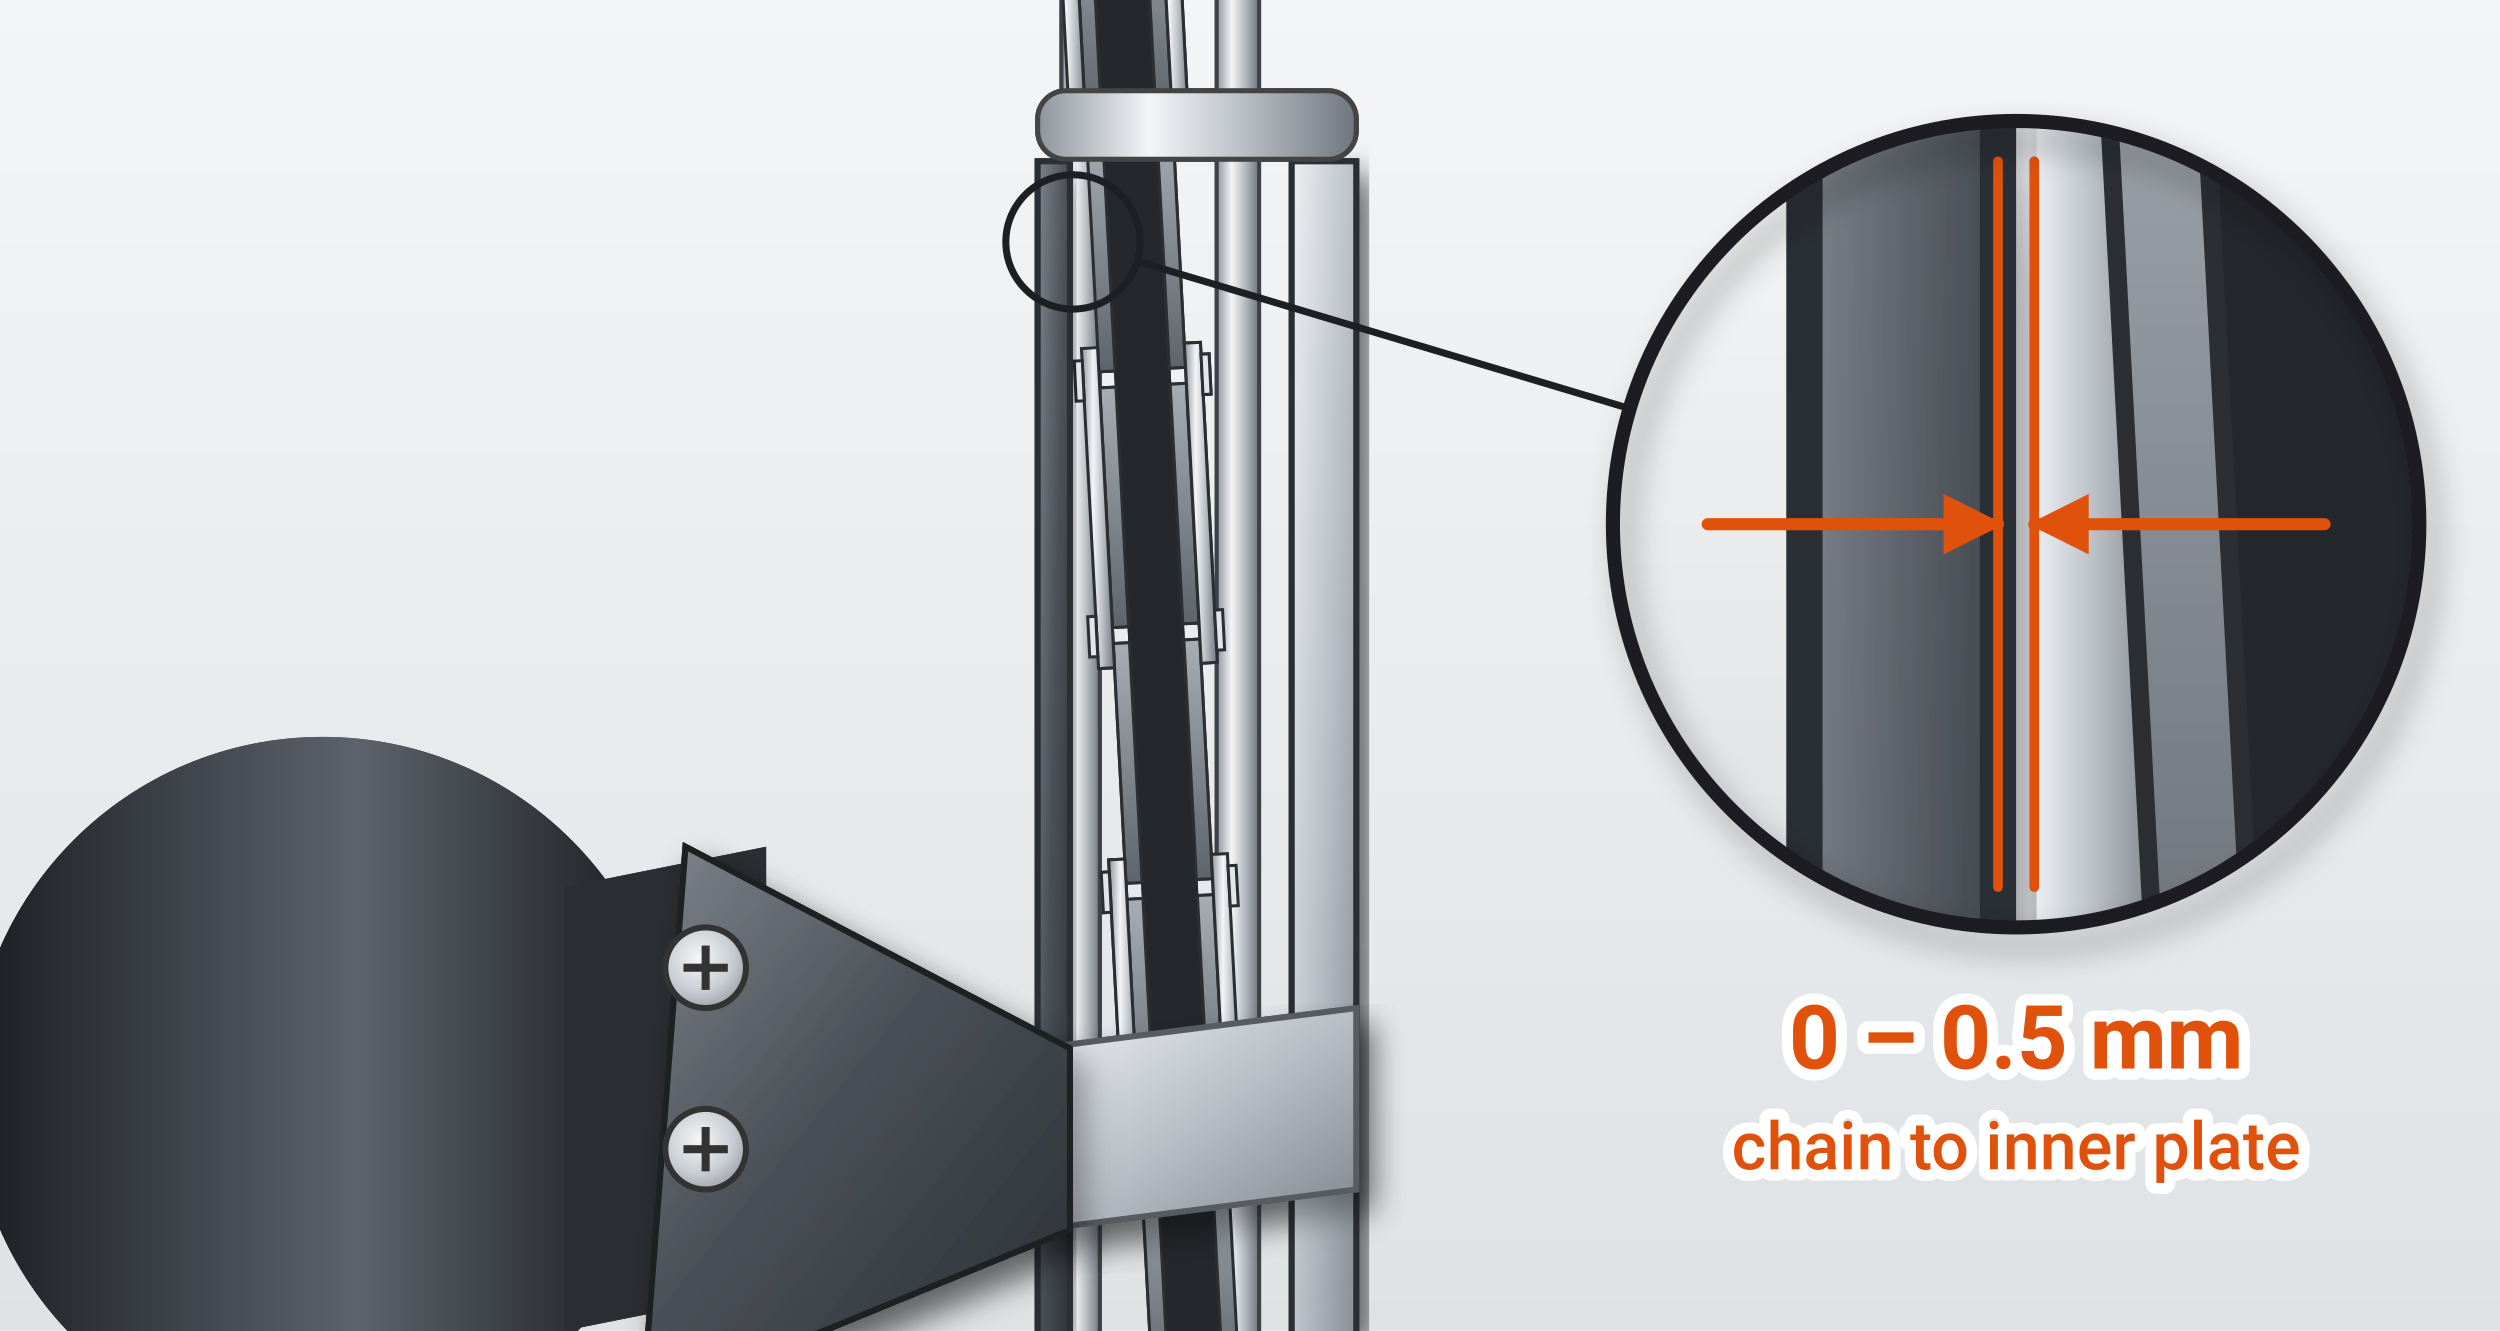
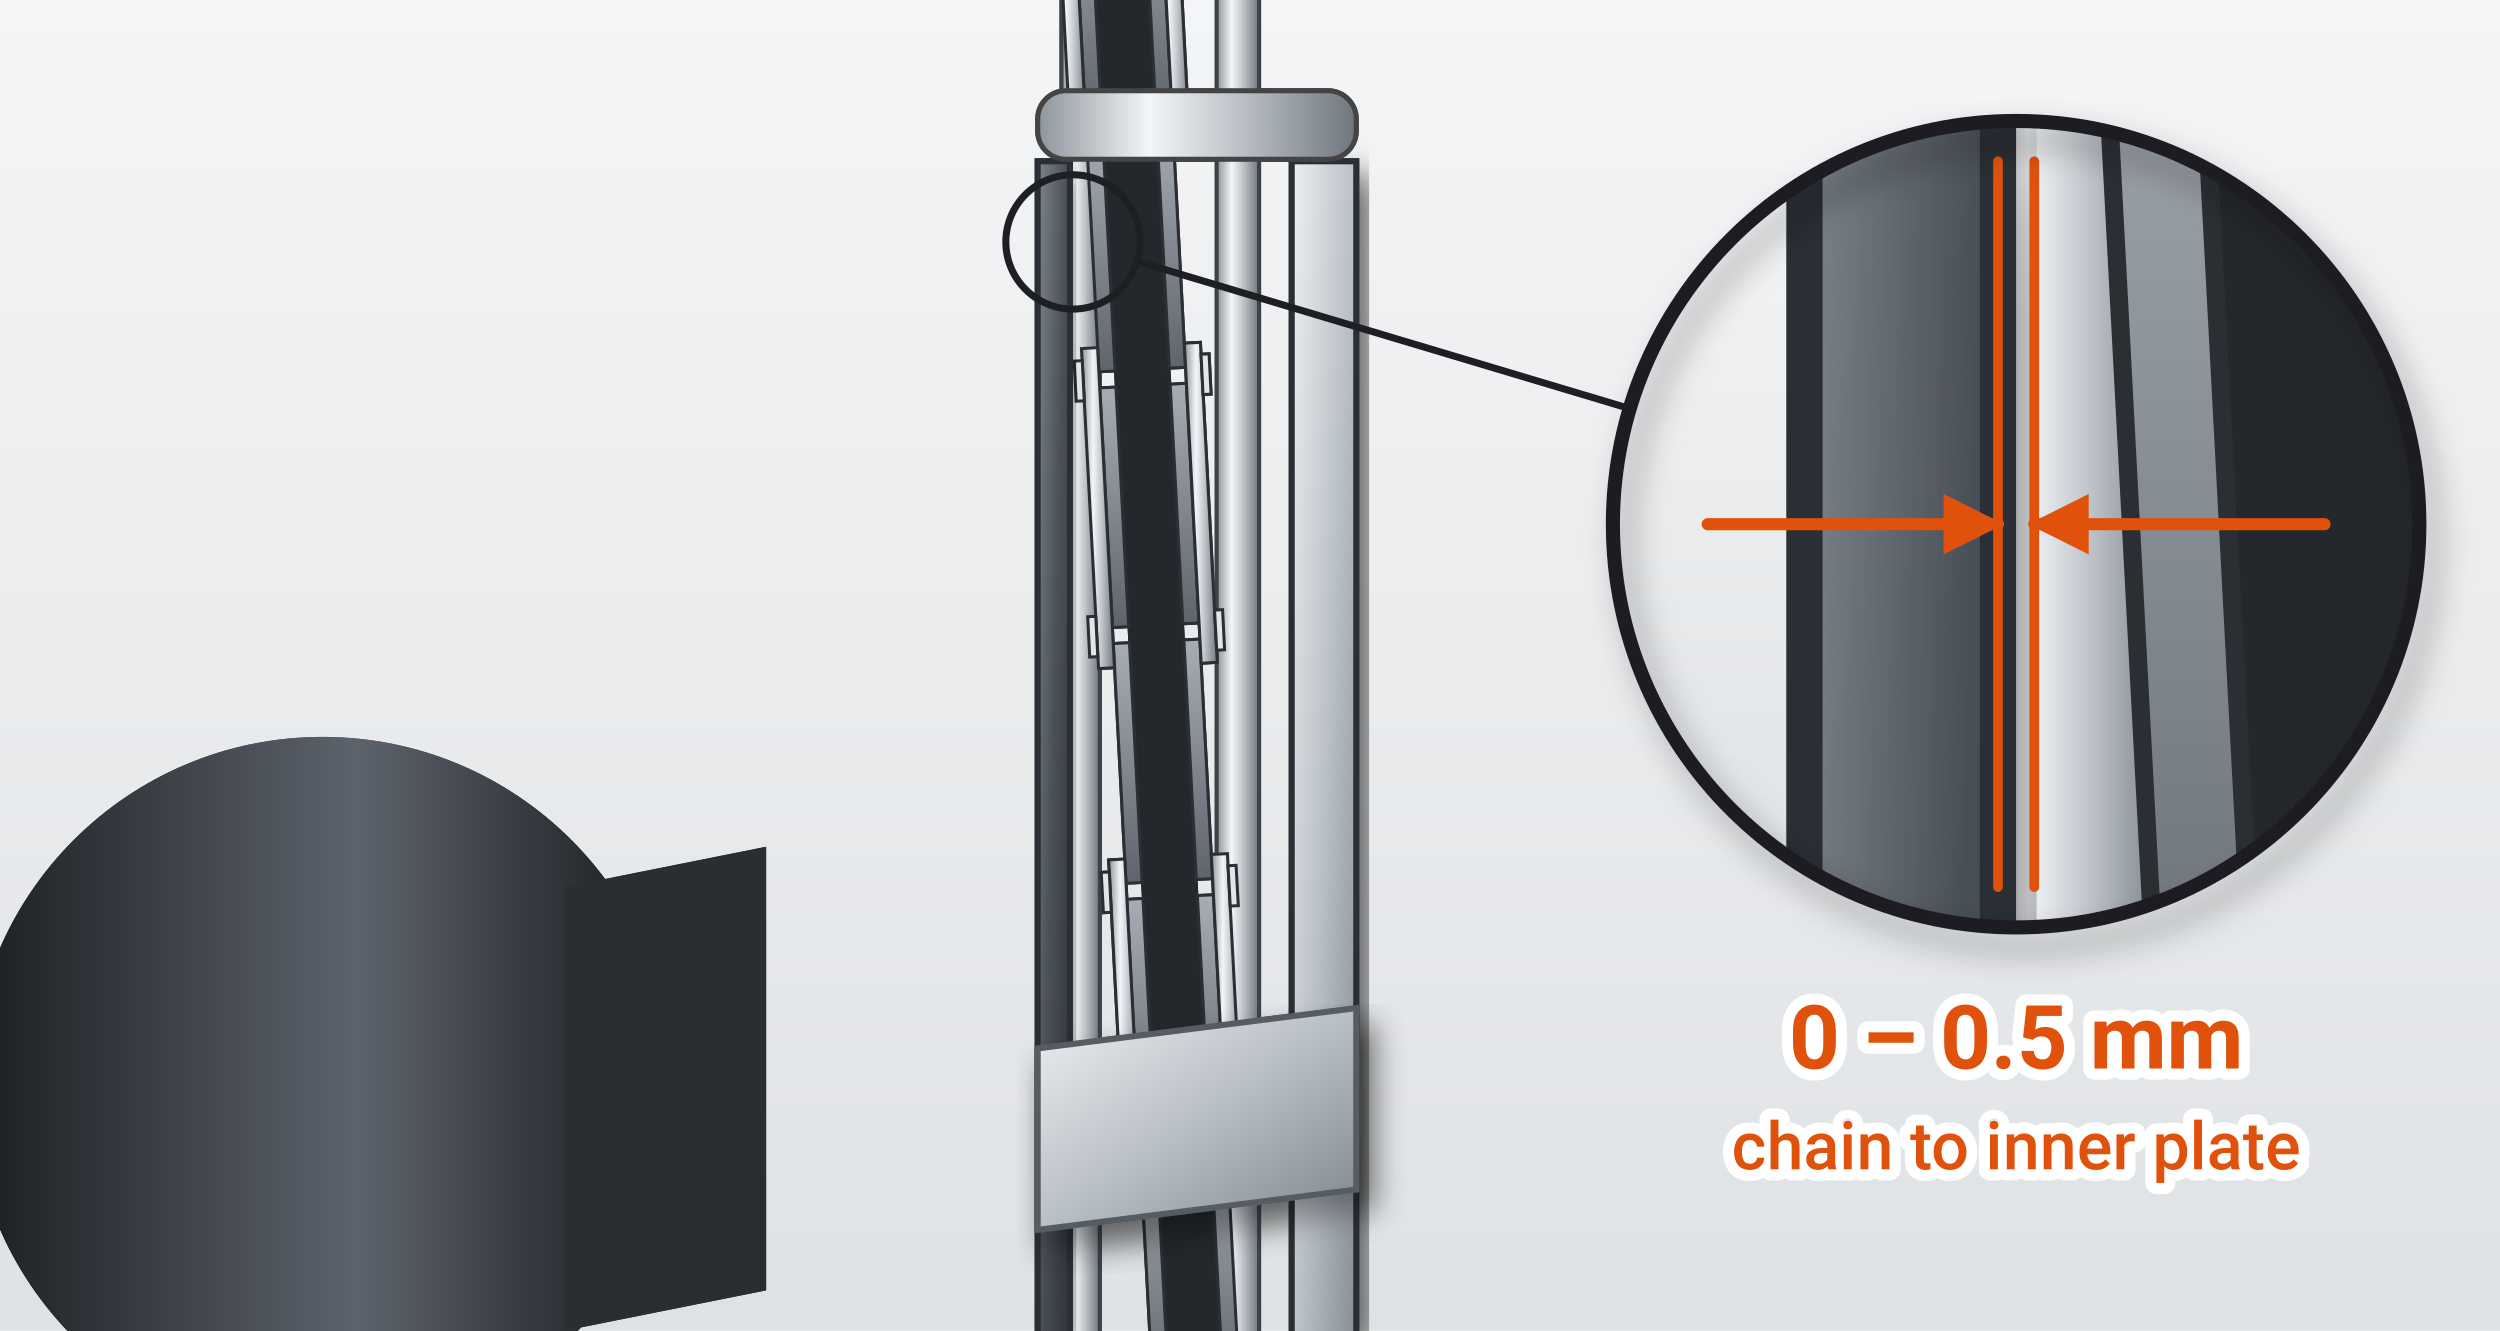
<svg xmlns="http://www.w3.org/2000/svg" viewBox="-14 -48 124 66" role="img" aria-label="From above: big ring and largest cog, lever b at its trim click, 0 to 0.5 mm from the inner plate" font-family="-apple-system, BlinkMacSystemFont, 'Segoe UI', Roboto, Helvetica, Arial, sans-serif">
  <defs>
    <linearGradient id="steelV" x1="0" y1="0" x2="1" y2="0">
      <stop offset="0" stop-color="#8d949c" />
      <stop offset=".35" stop-color="#f3f5f7" />
      <stop offset=".6" stop-color="#c3c8ce" />
      <stop offset="1" stop-color="#6f767e" />
    </linearGradient>
    <radialGradient id="steelDisc" cx=".42" cy=".38" r=".75">
      <stop offset="0" stop-color="#f4f6f8" />
      <stop offset=".55" stop-color="#c9ced4" />
      <stop offset="1" stop-color="#8a9199" />
    </radialGradient>
    <radialGradient id="ringDisc" cx=".45" cy=".35" r=".8">
      <stop offset="0" stop-color="#5b6067" />
      <stop offset=".6" stop-color="#3a3e44" />
      <stop offset="1" stop-color="#25282c" />
    </radialGradient>
    <linearGradient id="body" x1="0" y1="0" x2="1" y2="1">
      <stop offset="0" stop-color="#7d848c" />
      <stop offset=".45" stop-color="#4b5158" />
      <stop offset="1" stop-color="#2a2e33" />
    </linearGradient>
    <linearGradient id="bodySilver" x1="0" y1="0" x2="1" y2="1">
      <stop offset="0" stop-color="#eef0f2" />
      <stop offset=".5" stop-color="#b9bfc6" />
      <stop offset="1" stop-color="#7e858d" />
    </linearGradient>
    <linearGradient id="pulleyV" x1="0" y1="0" x2="1" y2="0">
      <stop offset="0" stop-color="#111" />
      <stop offset=".45" stop-color="#4a4a4a" />
      <stop offset="1" stop-color="#151515" />
    </linearGradient>
    <radialGradient id="pulleyDisc" cx=".4" cy=".35" r=".8">
      <stop offset="0" stop-color="#4a4a4a" />
      <stop offset="1" stop-color="#141414" />
    </radialGradient>
    <linearGradient id="plateOuter" x1="0" y1="0" x2="0" y2="1">
      <stop offset="0" stop-color="#f1f3f5" />
      <stop offset=".5" stop-color="#b8bec5" />
      <stop offset="1" stop-color="#858c94" />
    </linearGradient>
    <linearGradient id="plateInner" x1="0" y1="0" x2="0" y2="1">
      <stop offset="0" stop-color="#a7adb4" />
      <stop offset="1" stop-color="#5e646b" />
    </linearGradient>
    <linearGradient id="tube" x1="0" y1="0" x2="1" y2="0">
      <stop offset="0" stop-color="#1b1d20" />
      <stop offset=".4" stop-color="#4b5059" />
      <stop offset=".55" stop-color="#5d636c" />
      <stop offset="1" stop-color="#16181b" />
    </linearGradient>
    <linearGradient id="bg" x1="0" y1="0" x2="0" y2="1">
      <stop offset="0" stop-color="#f4f5f6" />
      <stop offset="1" stop-color="#dfe2e5" />
    </linearGradient>
    <linearGradient id="hubShade" x1="0" y1="0" x2="0" y2="1">
      <stop offset="0" stop-color="#2e3237" />
      <stop offset=".6" stop-color="#3a3e44" stop-opacity=".85" />
      <stop offset="1" stop-color="#3a3e44" stop-opacity="0" />
    </linearGradient>
    <filter id="shadow" x="-10%" y="-10%" width="130%" height="130%">
      <feDropShadow dx=".6" dy=".9" stdDeviation=".8" flood-opacity=".35" />
    </filter>
    <marker id="arrow" viewBox="0 0 10 10" refX="9" refY="5" markerWidth="5" markerHeight="5" orient="auto-start-reverse">
      <path d="M0,0 L10,5 L0,10 z" fill="context-stroke" />
    </marker>
  </defs>
  <rect x="-14" y="-48" width="124" height="66" fill="url(#bg)" />
  <g id="scene">
    <circle cx="2" cy="6" r="17.45" fill="url(#tube)" />
    <path d="M14,-4 L24,-6 L24,16 L14,18 Z" fill="#2a2d31" />
    <rect x="38.65" y="-70" width="1.9" height="150" fill="url(#steelV)" stroke="#3d4248" stroke-width=".2" />
    <rect x="46.35" y="-70" width="2.1" height="150" fill="url(#steelV)" stroke="#3d4248" stroke-width=".2" />
    <path d="M41.39,-80.07 L49.86,79.93 L47.06,80.07 L38.59,-79.93 Z" fill="#24272b" />
    <path d="M42.16,-79.71 L42.79,-67.83 L41.99,-67.79 L41.36,-79.67 Z" fill="url(#plateInner)" stroke="#2b2f34" stroke-width=".15" />
    <path d="M38.66,-79.53 L39.29,-67.65 L38.49,-67.6 L37.86,-79.49 Z" fill="url(#plateInner)" stroke="#2b2f34" stroke-width=".15" />
    <path d="M42.83,-67.03 L43.46,-55.15 L42.66,-55.11 L42.03,-66.99 Z" fill="url(#plateInner)" stroke="#2b2f34" stroke-width=".15" />
    <path d="M39.33,-66.85 L39.96,-54.96 L39.16,-54.92 L38.54,-66.8 Z" fill="url(#plateInner)" stroke="#2b2f34" stroke-width=".15" />
    <path d="M43.5,-54.35 L44.13,-42.47 L43.33,-42.42 L42.7,-54.31 Z" fill="url(#plateInner)" stroke="#2b2f34" stroke-width=".15" />
    <path d="M40.01,-54.16 L40.63,-42.28 L39.84,-42.24 L39.21,-54.12 Z" fill="url(#plateInner)" stroke="#2b2f34" stroke-width=".15" />
    <path d="M44.17,-41.67 L44.8,-29.78 L44,-29.74 L43.37,-41.63 Z" fill="url(#plateInner)" stroke="#2b2f34" stroke-width=".15" />
    <path d="M40.68,-41.48 L41.31,-29.6 L40.51,-29.56 L39.88,-41.44 Z" fill="url(#plateInner)" stroke="#2b2f34" stroke-width=".15" />
    <path d="M44.84,-28.99 L45.47,-17.1 L44.67,-17.06 L44.04,-28.94 Z" fill="url(#plateInner)" stroke="#2b2f34" stroke-width=".15" />
    <path d="M41.35,-28.8 L41.98,-16.92 L41.18,-16.87 L40.55,-28.76 Z" fill="url(#plateInner)" stroke="#2b2f34" stroke-width=".15" />
    <path d="M45.51,-16.3 L46.14,-4.42 L45.34,-4.38 L44.72,-16.26 Z" fill="url(#plateInner)" stroke="#2b2f34" stroke-width=".15" />
    <path d="M42.02,-16.12 L42.65,-4.23 L41.85,-4.19 L41.22,-16.08 Z" fill="url(#plateInner)" stroke="#2b2f34" stroke-width=".15" />
    <path d="M46.19,-3.62 L46.81,8.26 L46.02,8.3 L45.39,-3.58 Z" fill="url(#plateInner)" stroke="#2b2f34" stroke-width=".15" />
    <path d="M42.69,-3.44 L43.32,8.45 L42.52,8.49 L41.89,-3.39 Z" fill="url(#plateInner)" stroke="#2b2f34" stroke-width=".15" />
    <path d="M46.86,9.06 L47.49,20.94 L46.69,20.99 L46.06,9.1 Z" fill="url(#plateInner)" stroke="#2b2f34" stroke-width=".15" />
    <path d="M43.36,9.25 L43.99,21.13 L43.19,21.17 L42.56,9.29 Z" fill="url(#plateInner)" stroke="#2b2f34" stroke-width=".15" />
    <path d="M47.53,21.74 L48.16,33.63 L47.36,33.67 L46.73,21.79 Z" fill="url(#plateInner)" stroke="#2b2f34" stroke-width=".15" />
    <path d="M44.03,21.93 L44.66,33.81 L43.86,33.85 L43.23,21.97 Z" fill="url(#plateInner)" stroke="#2b2f34" stroke-width=".15" />
    <path d="M48.2,34.43 L48.83,46.31 L48.03,46.35 L47.4,34.47 Z" fill="url(#plateInner)" stroke="#2b2f34" stroke-width=".15" />
    <path d="M44.7,34.61 L45.33,46.49 L44.53,46.54 L43.91,34.65 Z" fill="url(#plateInner)" stroke="#2b2f34" stroke-width=".15" />
    <path d="M48.87,47.11 L49.5,58.99 L48.7,59.03 L48.07,47.15 Z" fill="url(#plateInner)" stroke="#2b2f34" stroke-width=".15" />
    <path d="M45.38,47.29 L46,59.18 L45.21,59.22 L44.58,47.34 Z" fill="url(#plateInner)" stroke="#2b2f34" stroke-width=".15" />
    <path d="M49.54,59.79 L50.17,71.67 L49.37,71.72 L48.74,59.83 Z" fill="url(#plateInner)" stroke="#2b2f34" stroke-width=".15" />
    <path d="M46.05,59.98 L46.68,71.86 L45.88,71.9 L45.25,60.02 Z" fill="url(#plateInner)" stroke="#2b2f34" stroke-width=".15" />
    <path d="M50.21,72.47 L50.58,79.49 L49.79,79.53 L49.41,72.52 Z" fill="url(#plateInner)" stroke="#2b2f34" stroke-width=".15" />
    <path d="M46.72,72.66 L47.09,79.67 L46.29,79.71 L45.92,72.7 Z" fill="url(#plateInner)" stroke="#2b2f34" stroke-width=".15" />
    <path d="M42.85,-81.75 L43.69,-65.88 L42.89,-65.83 L42.05,-81.71 Z" fill="url(#steelV)" stroke="#2b2f34" stroke-width=".15" />
    <path d="M37.76,-81.48 L38.6,-65.61 L37.8,-65.56 L36.96,-81.44 Z" fill="url(#steelV)" stroke="#2b2f34" stroke-width=".15" />
    <path d="M43.28,-81.18 L43.39,-79.18 L42.99,-79.16 L42.88,-81.15 Z" fill="#e3e6e9" stroke="#2b2f34" stroke-width=".15" />
    <path d="M36.99,-80.84 L37.1,-78.85 L36.7,-78.82 L36.59,-80.82 Z" fill="#e3e6e9" stroke="#2b2f34" stroke-width=".15" />
    <path d="M43.95,-68.49 L44.06,-66.5 L43.66,-66.48 L43.55,-68.47 Z" fill="#e3e6e9" stroke="#2b2f34" stroke-width=".15" />
    <path d="M37.66,-68.16 L37.77,-66.16 L37.37,-66.14 L37.26,-68.14 Z" fill="#e3e6e9" stroke="#2b2f34" stroke-width=".15" />
    <path d="M44.19,-56.39 L45.03,-40.51 L44.24,-40.47 L43.4,-56.35 Z" fill="url(#steelV)" stroke="#2b2f34" stroke-width=".15" />
    <path d="M39.1,-56.12 L39.94,-40.24 L39.14,-40.2 L38.3,-56.08 Z" fill="url(#steelV)" stroke="#2b2f34" stroke-width=".15" />
    <path d="M44.63,-55.81 L44.73,-53.81 L44.33,-53.79 L44.23,-55.79 Z" fill="#e3e6e9" stroke="#2b2f34" stroke-width=".15" />
    <path d="M38.33,-55.48 L38.44,-53.48 L38.04,-53.46 L37.93,-55.46 Z" fill="#e3e6e9" stroke="#2b2f34" stroke-width=".15" />
    <path d="M45.3,-43.13 L45.4,-41.13 L45,-41.11 L44.9,-43.11 Z" fill="#e3e6e9" stroke="#2b2f34" stroke-width=".15" />
    <path d="M39.01,-42.8 L39.11,-40.8 L38.71,-40.78 L38.61,-42.77 Z" fill="#e3e6e9" stroke="#2b2f34" stroke-width=".15" />
    <path d="M45.54,-31.02 L46.38,-15.15 L45.58,-15.1 L44.74,-30.98 Z" fill="url(#steelV)" stroke="#2b2f34" stroke-width=".15" />
    <path d="M40.44,-30.76 L41.28,-14.88 L40.49,-14.84 L39.64,-30.71 Z" fill="url(#steelV)" stroke="#2b2f34" stroke-width=".15" />
    <path d="M45.97,-30.45 L46.07,-28.45 L45.67,-28.43 L45.57,-30.43 Z" fill="#e3e6e9" stroke="#2b2f34" stroke-width=".15" />
    <path d="M39.68,-30.11 L39.78,-28.12 L39.38,-28.1 L39.28,-30.09 Z" fill="#e3e6e9" stroke="#2b2f34" stroke-width=".15" />
    <path d="M46.64,-17.76 L46.74,-15.77 L46.35,-15.75 L46.24,-17.74 Z" fill="#e3e6e9" stroke="#2b2f34" stroke-width=".15" />
    <path d="M40.35,-17.43 L40.45,-15.43 L40.05,-15.41 L39.95,-17.41 Z" fill="#e3e6e9" stroke="#2b2f34" stroke-width=".15" />
    <path d="M46.88,-5.66 L47.72,10.22 L46.92,10.26 L46.08,-5.62 Z" fill="url(#steelV)" stroke="#2b2f34" stroke-width=".15" />
    <path d="M41.79,-5.39 L42.63,10.49 L41.83,10.53 L40.99,-5.35 Z" fill="url(#steelV)" stroke="#2b2f34" stroke-width=".15" />
    <path d="M47.31,-5.08 L47.42,-3.08 L47.02,-3.06 L46.91,-5.06 Z" fill="#e3e6e9" stroke="#2b2f34" stroke-width=".15" />
    <path d="M41.02,-4.75 L41.12,-2.75 L40.73,-2.73 L40.62,-4.73 Z" fill="#e3e6e9" stroke="#2b2f34" stroke-width=".15" />
    <path d="M47.98,7.6 L48.09,9.6 L47.69,9.62 L47.58,7.62 Z" fill="#e3e6e9" stroke="#2b2f34" stroke-width=".15" />
    <path d="M41.69,7.93 L41.8,9.93 L41.4,9.95 L41.29,7.95 Z" fill="#e3e6e9" stroke="#2b2f34" stroke-width=".15" />
    <path d="M48.22,19.7 L49.06,35.58 L48.26,35.62 L47.42,19.75 Z" fill="url(#steelV)" stroke="#2b2f34" stroke-width=".15" />
    <path d="M43.13,19.97 L43.97,35.85 L43.17,35.89 L42.33,20.02 Z" fill="url(#steelV)" stroke="#2b2f34" stroke-width=".15" />
    <path d="M48.65,20.28 L48.76,22.28 L48.36,22.3 L48.25,20.3 Z" fill="#e3e6e9" stroke="#2b2f34" stroke-width=".15" />
    <path d="M42.36,20.62 L42.47,22.61 L42.07,22.63 L41.96,20.64 Z" fill="#e3e6e9" stroke="#2b2f34" stroke-width=".15" />
    <path d="M49.32,32.96 L49.43,34.96 L49.03,34.98 L48.92,32.99 Z" fill="#e3e6e9" stroke="#2b2f34" stroke-width=".15" />
    <path d="M43.03,33.3 L43.14,35.29 L42.74,35.32 L42.63,33.32 Z" fill="#e3e6e9" stroke="#2b2f34" stroke-width=".15" />
    <path d="M49.56,45.07 L50.4,60.95 L49.61,60.99 L48.76,45.11 Z" fill="url(#steelV)" stroke="#2b2f34" stroke-width=".15" />
    <path d="M44.47,45.34 L45.31,61.22 L44.51,61.26 L43.67,45.38 Z" fill="url(#steelV)" stroke="#2b2f34" stroke-width=".15" />
    <path d="M50,45.65 L50.1,47.64 L49.7,47.67 L49.6,45.67 Z" fill="#e3e6e9" stroke="#2b2f34" stroke-width=".15" />
    <path d="M43.7,45.98 L43.81,47.98 L43.41,48 L43.3,46 Z" fill="#e3e6e9" stroke="#2b2f34" stroke-width=".15" />
    <path d="M50.67,58.33 L50.77,60.33 L50.37,60.35 L50.27,58.35 Z" fill="#e3e6e9" stroke="#2b2f34" stroke-width=".15" />
    <path d="M44.38,58.66 L44.48,60.66 L44.08,60.68 L43.98,58.68 Z" fill="#e3e6e9" stroke="#2b2f34" stroke-width=".15" />
    <path d="M50.91,70.43 L51.49,81.44 L50.69,81.48 L50.11,70.48 Z" fill="url(#steelV)" stroke="#2b2f34" stroke-width=".15" />
    <path d="M45.81,70.7 L46.4,81.71 L45.6,81.75 L45.01,70.75 Z" fill="url(#steelV)" stroke="#2b2f34" stroke-width=".15" />
    <path d="M51.34,71.01 L51.44,73.01 L51.04,73.03 L50.94,71.03 Z" fill="#e3e6e9" stroke="#2b2f34" stroke-width=".15" />
    <path d="M45.05,71.34 L45.15,73.34 L44.75,73.36 L44.65,71.37 Z" fill="#e3e6e9" stroke="#2b2f34" stroke-width=".15" />
    <path d="M37.47,-40 L39.07,-40 L39.07,18 Q39.07,26 38.27,28 Q37.47,26 37.47,18 Z" fill="url(#body)" stroke="#2b2f34" stroke-width=".3" filter="url(#shadow)" />
    <path d="M50.07,-40 L53.27,-40 L53.27,18 Q53.27,26 51.67,28 Q50.07,26 50.07,18 Z" fill="url(#bodySilver)" stroke="#2b2f34" stroke-width=".3" filter="url(#shadow)" />
    <rect x="37.47" y="-43.5" width="15.8" height="3.4" rx="1.4" fill="url(#steelV)" stroke="#444" stroke-width=".25" />
    <path d="M37.47,4 L53.27,2 L53.27,11 L37.47,13 Z" fill="url(#bodySilver)" stroke="#555b62" stroke-width=".3" filter="url(#shadow)" />
-     <path d="M20,-6 L39.07,4 L39.07,13 L22,20 L18,20 Z" fill="url(#body)" stroke="#1d2024" stroke-width=".3" filter="url(#shadow)" />
-     <circle cx="21" cy="0" r="2" fill="url(#steelDisc)" stroke="#333" stroke-width=".3" />
-     <path d="M19.9,0 h2.2 M21,-1.1 v2.2" stroke="#333" stroke-width=".4" />
-     <circle cx="21" cy="9" r="2" fill="url(#steelDisc)" stroke="#333" stroke-width=".3" />
-     <path d="M19.9,9 h2.2 M21,7.9 v2.2" stroke="#333" stroke-width=".4" />
  </g>
  <use href="#scene" />
  <clipPath id="clipfront-trim">
    <circle cx="86" cy="-22" r="20" />
  </clipPath>
  <circle cx="39.22" cy="-36" r="3.33" fill="none" stroke="#1d1f23" stroke-width=".35" />
  <line x1="42.41" y1="-35.04" x2="66.84" y2="-27.73" stroke="#1d1f23" stroke-width="0.35" stroke-linecap="round" />
  <g clip-path="url(#clipfront-trim)">
    <rect x="66" y="-42" width="40" height="40" fill="url(#bg)" />
    <g transform="translate(86,-22) scale(6) translate(-39.22,36)">
      <use href="#scene" />
      <line x1="39.07" y1="-39" x2="39.07" y2="-33" stroke="#e0520b" stroke-width="0.08" stroke-linecap="round" />
      <line x1="39.37" y1="-39" x2="39.37" y2="-33" stroke="#e0520b" stroke-width="0.08" stroke-linecap="round" />
      <line x1="36.67" y1="-36" x2="39.07" y2="-36" stroke="#e0520b" stroke-width="0.1" stroke-linecap="round" marker-end="url(#arrow)" />
      <line x1="41.77" y1="-36" x2="39.37" y2="-36" stroke="#e0520b" stroke-width="0.1" stroke-linecap="round" marker-end="url(#arrow)" />
    </g>
  </g>
  <circle cx="86" cy="-22" r="20" fill="none" stroke="#1d1f23" stroke-width=".7" filter="url(#shadow)" />
  <text x="86" y="5" font-size="4.4" font-weight="600" text-anchor="middle" fill="#e0520b" stroke="#fff" stroke-width="1.1" paint-order="stroke" stroke-linejoin="round">0 – 0.5 mm</text>
  <text x="86" y="10" font-size="3.3" font-weight="500" text-anchor="middle" fill="#e0520b" stroke="#fff" stroke-width="1.1" paint-order="stroke" stroke-linejoin="round">chain to inner plate</text>
</svg>
